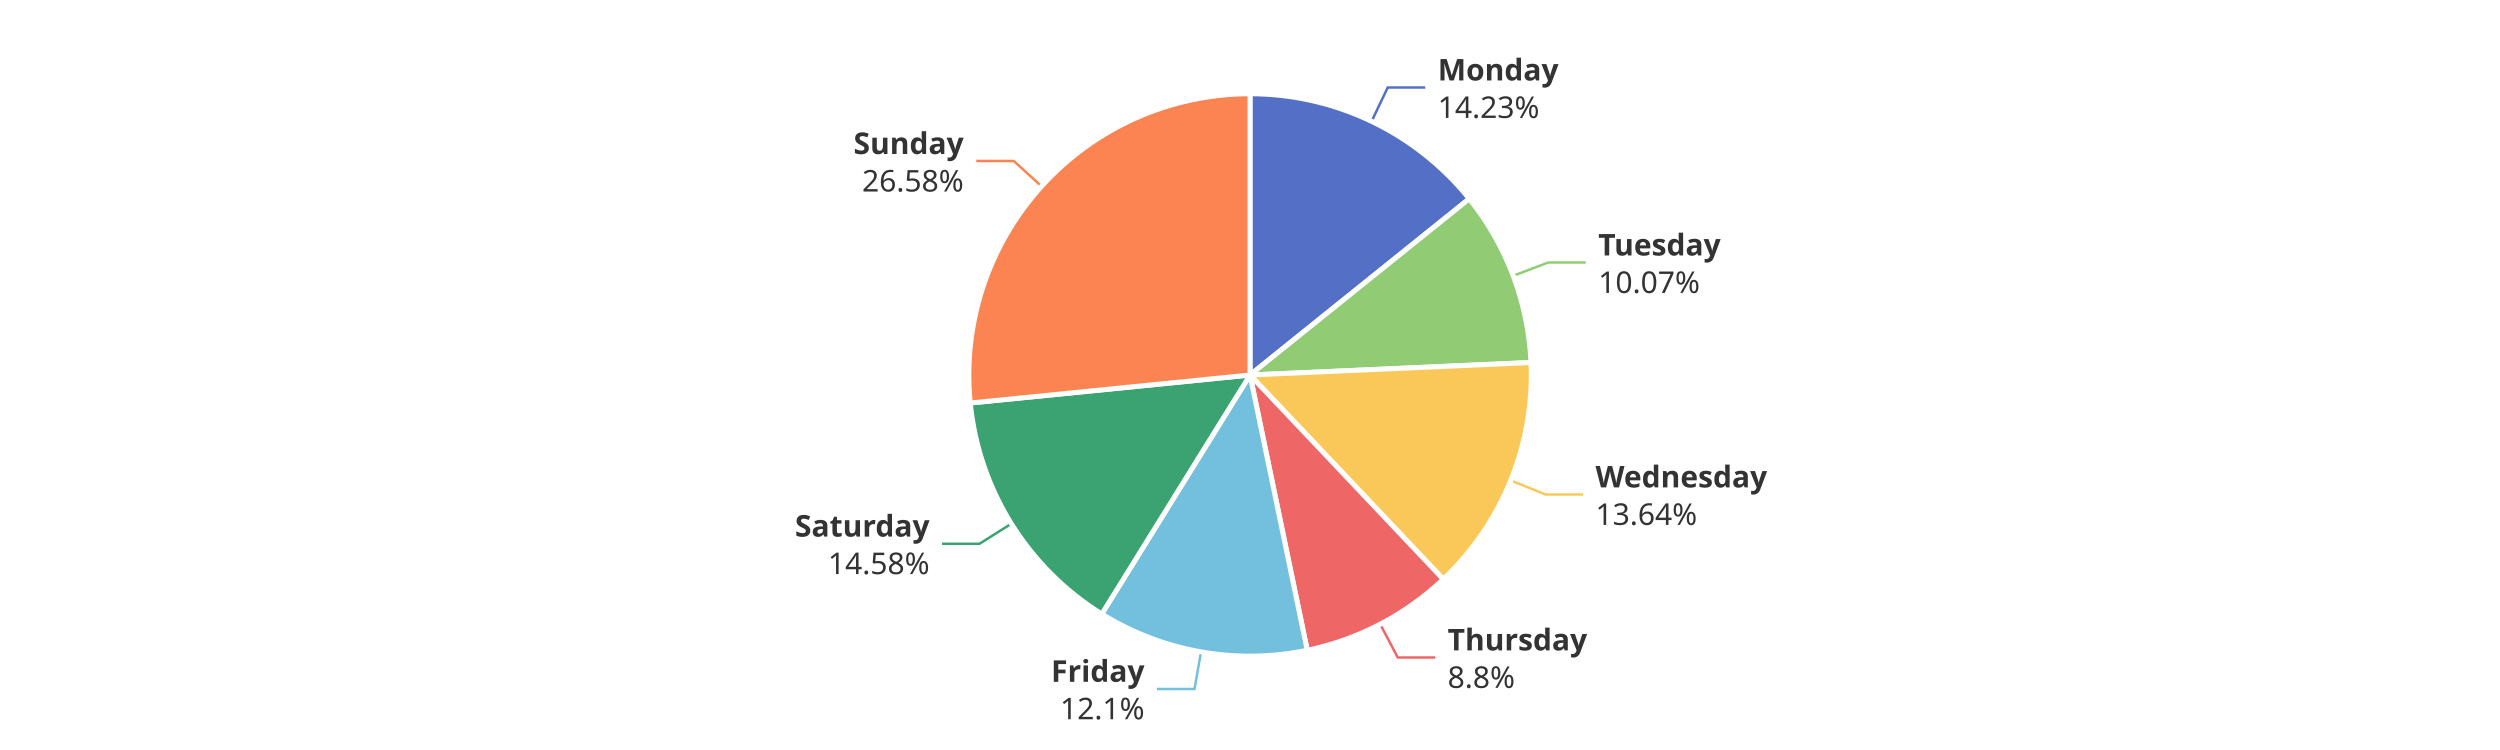
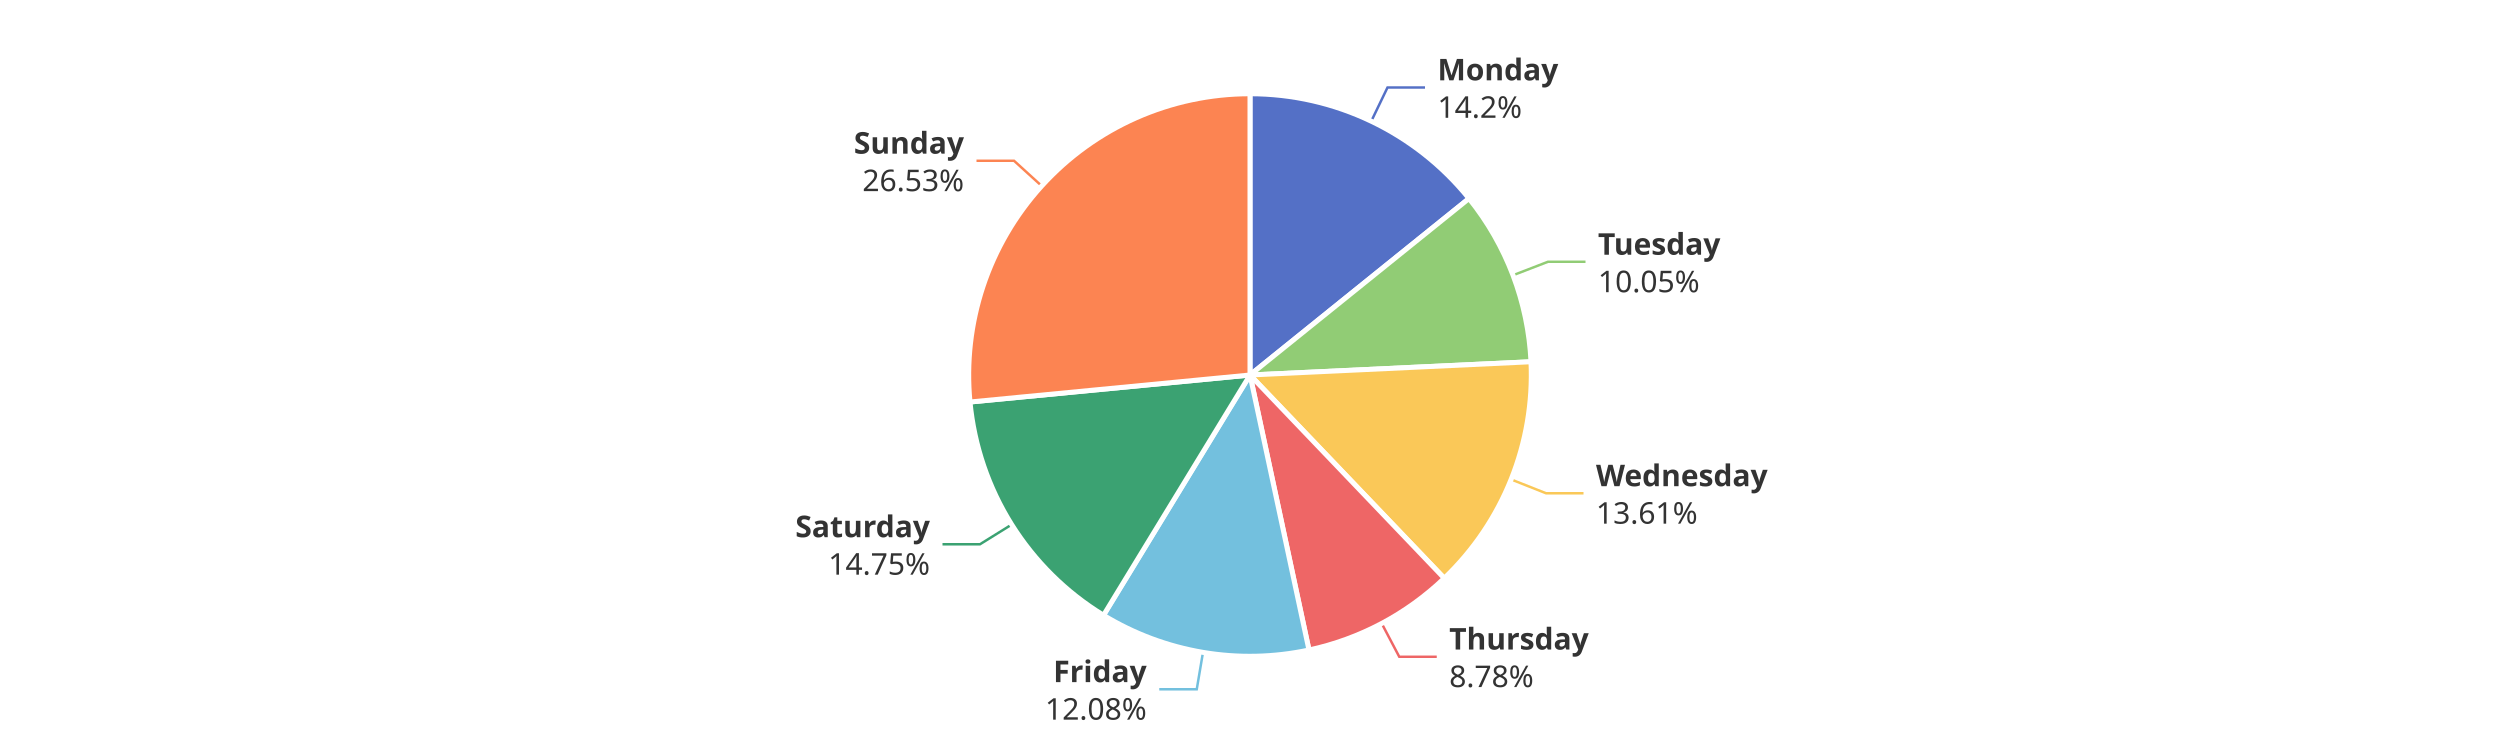
<svg xmlns="http://www.w3.org/2000/svg" width="1000" height="300" version="1.1" baseProfile="full" viewBox="0 0 1000 300">
  <rect width="1000" height="300" x="0" y="0" id="0" fill="#ffffff" />
-   <polyline points="548.6 48.6 555.1 35 570.1 35" fill="none" stroke="#5470c6" />
-   <polyline points="605.3 110.3 619.3 105 634.3 105" fill="none" stroke="#91cc75" />
-   <polyline points="604.3 192.2 618.2 197.8 633.2 197.8" fill="none" stroke="#fac858" />
-   <polyline points="552.1 249.7 559.1 263 574.1 263" fill="none" stroke="#ee6666" />
-   <polyline points="480.4 260.8 477.8 275.6 462.8 275.6" fill="none" stroke="#73c0de" />
-   <polyline points="404.5 209.5 391.8 217.5 376.8 217.5" fill="none" stroke="#3ba272" />
-   <polyline points="416.6 74.5 405.5 64.4 390.5 64.4" fill="none" stroke="#fc8452" />
-   <path d="M500 37.5A112.5 112.5 0 0 1 587.7 79.5L500 150Z" fill="#5470c6" stroke="#fff" stroke-width="2" stroke-linejoin="round" />
-   <path d="M587.7 79.5A112.5 112.5 0 0 1 612.4 145L500 150Z" fill="#91cc75" stroke="#fff" stroke-width="2" stroke-linejoin="round" />
-   <path d="M612.4 145A112.5 112.5 0 0 1 577.3 231.7L500 150Z" fill="#fac858" stroke="#fff" stroke-width="2" stroke-linejoin="round" />
-   <path d="M577.3 231.7A112.5 112.5 0 0 1 522.9 260.1L500 150Z" fill="#ee6666" stroke="#fff" stroke-width="2" stroke-linejoin="round" />
-   <path d="M522.9 260.1A112.5 112.5 0 0 1 440.7 245.6L500 150Z" fill="#73c0de" stroke="#fff" stroke-width="2" stroke-linejoin="round" />
-   <path d="M440.7 245.6A112.5 112.5 0 0 1 388.1 161.2L500 150Z" fill="#3ba272" stroke="#fff" stroke-width="2" stroke-linejoin="round" />
-   <path d="M388.1 161.2A112.5 112.5 0 0 1 500 37.5L500 150Z" fill="#fc8452" stroke="#fff" stroke-width="2" stroke-linejoin="round" />
-   <path d="M0 -15l42.8 0l0 30l-42.8 0Z" transform="translate(575.1139 35.0274)" fill="none" />
-   <text dominant-baseline="central" text-anchor="start" style="font-size:12px;font-family:sans-serif;font-weight:bold;" y="-7.5" transform="translate(575.1139 35.0274)" fill="#333" stroke="rgb(255,255,255)" stroke-width="2" paint-order="stroke" stroke-miterlimit="2">Monday</text>
-   <text dominant-baseline="central" text-anchor="start" style="font-size:12px;font-family:sans-serif;" y="7.5" transform="translate(575.1139 35.0274)" fill="#333" stroke="rgb(255,255,255)" stroke-width="2" paint-order="stroke" stroke-miterlimit="2">14.23%</text>
-   <path d="M0 -15l46.2 0l0 30l-46.2 0Z" transform="translate(639.3061 105.0299)" fill="none" />
-   <text dominant-baseline="central" text-anchor="start" style="font-size:12px;font-family:sans-serif;font-weight:bold;" y="-7.5" transform="translate(639.3061 105.0299)" fill="#333" stroke="rgb(255,255,255)" stroke-width="2" paint-order="stroke" stroke-miterlimit="2">Tuesday</text>
-   <text dominant-baseline="central" text-anchor="start" style="font-size:12px;font-family:sans-serif;" y="7.5" transform="translate(639.3061 105.0299)" fill="#333" stroke="rgb(255,255,255)" stroke-width="2" paint-order="stroke" stroke-miterlimit="2">10.07%</text>
-   <path d="M0 -15l63.6 0l0 30l-63.6 0Z" transform="translate(638.1986 197.8052)" fill="none" />
-   <text dominant-baseline="central" text-anchor="start" style="font-size:12px;font-family:sans-serif;font-weight:bold;" y="-7.5" transform="translate(638.1986 197.8052)" fill="#333" stroke="rgb(255,255,255)" stroke-width="2" paint-order="stroke" stroke-miterlimit="2">Wednesday</text>
-   <text dominant-baseline="central" text-anchor="start" style="font-size:12px;font-family:sans-serif;" y="7.5" transform="translate(638.1986 197.8052)" fill="#333" stroke="rgb(255,255,255)" stroke-width="2" paint-order="stroke" stroke-miterlimit="2">13.64%</text>
-   <path d="M0 -15l50.2 0l0 30l-50.2 0Z" transform="translate(579.053 263)" fill="none" />
-   <text dominant-baseline="central" text-anchor="start" style="font-size:12px;font-family:sans-serif;font-weight:bold;" y="-7.5" transform="translate(579.053 263)" fill="#333" stroke="rgb(255,255,255)" stroke-width="2" paint-order="stroke" stroke-miterlimit="2">Thursday</text>
-   <text dominant-baseline="central" text-anchor="start" style="font-size:12px;font-family:sans-serif;" y="7.5" transform="translate(579.053 263)" fill="#333" stroke="rgb(255,255,255)" stroke-width="2" paint-order="stroke" stroke-miterlimit="2">8.8%</text>
-   <path d="M-34.2 -15l34.2 0l0 30l-34.2 0Z" transform="translate(457.8051 275.5533)" fill="none" />
-   <text dominant-baseline="central" text-anchor="end" style="font-size:12px;font-family:sans-serif;font-weight:bold;" y="-7.5" transform="translate(457.8051 275.5533)" fill="#333" stroke="rgb(255,255,255)" stroke-width="2" paint-order="stroke" stroke-miterlimit="2">Friday</text>
-   <text dominant-baseline="central" text-anchor="end" style="font-size:12px;font-family:sans-serif;" y="7.5" transform="translate(457.8051 275.5533)" fill="#333" stroke="rgb(255,255,255)" stroke-width="2" paint-order="stroke" stroke-miterlimit="2">12.1%</text>
-   <path d="M-48.2 -15l48.2 0l0 30l-48.2 0Z" transform="translate(371.8218 217.4813)" fill="none" />
-   <text dominant-baseline="central" text-anchor="end" style="font-size:12px;font-family:sans-serif;font-weight:bold;" y="-7.5" transform="translate(371.8218 217.4813)" fill="#333" stroke="rgb(255,255,255)" stroke-width="2" paint-order="stroke" stroke-miterlimit="2">Saturday</text>
-   <text dominant-baseline="central" text-anchor="end" style="font-size:12px;font-family:sans-serif;" y="7.5" transform="translate(371.8218 217.4813)" fill="#333" stroke="rgb(255,255,255)" stroke-width="2" paint-order="stroke" stroke-miterlimit="2">14.58%</text>
-   <path d="M-40.9 -15l40.9 0l0 30l-40.9 0Z" transform="translate(385.4619 64.45)" fill="none" />
-   <text dominant-baseline="central" text-anchor="end" style="font-size:12px;font-family:sans-serif;font-weight:bold;" y="-7.5" transform="translate(385.4619 64.45)" fill="#333" stroke="rgb(255,255,255)" stroke-width="2" paint-order="stroke" stroke-miterlimit="2">Sunday</text>
-   <text dominant-baseline="central" text-anchor="end" style="font-size:12px;font-family:sans-serif;" y="7.5" transform="translate(385.4619 64.45)" fill="#333" stroke="rgb(255,255,255)" stroke-width="2" paint-order="stroke" stroke-miterlimit="2">26.58%</text>
+   <polyline points="548.5 48.5 555 35 570 35" fill="none" stroke="#5470c6" />
+   <polyline points="605.2 110.1 619.2 104.7 634.2 104.7" fill="none" stroke="#91cc75" />
+   <polyline points="604.5 191.8 618.4 197.3 633.4 197.3" fill="none" stroke="#fac858" />
+   <polyline points="552.7 249.4 559.7 262.7 574.7 262.7" fill="none" stroke="#ee6666" />
+   <polyline points="481.2 260.9 478.7 275.7 463.7 275.7" fill="none" stroke="#73c0de" />
+   <polyline points="404.7 209.8 392 217.7 377 217.7" fill="none" stroke="#3ba272" />
+   <polyline points="416.7 74.4 405.6 64.3 390.6 64.3" fill="none" stroke="#fc8452" />
+   <path d="M500 37.5A112.5 112.5 0 0 1 587.6 79.4L500 150Z" fill="#5470c6" stroke="#fff" stroke-width="2" stroke-linejoin="round" />
+   <path d="M587.6 79.4A112.5 112.5 0 0 1 612.4 144.7L500 150Z" fill="#91cc75" stroke="#fff" stroke-width="2" stroke-linejoin="round" />
+   <path d="M612.4 144.7A112.5 112.5 0 0 1 577.7 231.3L500 150Z" fill="#fac858" stroke="#fff" stroke-width="2" stroke-linejoin="round" />
+   <path d="M577.7 231.3A112.5 112.5 0 0 1 523.6 260L500 150Z" fill="#ee6666" stroke="#fff" stroke-width="2" stroke-linejoin="round" />
+   <path d="M523.6 260A112.5 112.5 0 0 1 441.4 246.1L500 150Z" fill="#73c0de" stroke="#fff" stroke-width="2" stroke-linejoin="round" />
+   <path d="M441.4 246.1A112.5 112.5 0 0 1 388 160.8L500 150Z" fill="#3ba272" stroke="#fff" stroke-width="2" stroke-linejoin="round" />
+   <path d="M388 160.8A112.5 112.5 0 0 1 500 37.5L500 150Z" fill="#fc8452" stroke="#fff" stroke-width="2" stroke-linejoin="round" />
+   <path d="M0 -15l42.8 0l0 30l-42.8 0Z" transform="translate(575.0055 34.9755)" fill="none" />
+   <text dominant-baseline="central" text-anchor="start" style="font-size:12px;font-family:sans-serif;font-weight:bold;" y="-7.5" transform="translate(575.0055 34.9755)" fill="#333" stroke="rgb(255,255,255)" stroke-width="2" paint-order="stroke" stroke-miterlimit="2">Monday</text>
+   <text dominant-baseline="central" text-anchor="start" style="font-size:12px;font-family:sans-serif;" y="7.5" transform="translate(575.0055 34.9755)" fill="#333" stroke="rgb(255,255,255)" stroke-width="2" paint-order="stroke" stroke-miterlimit="2">14.2%</text>
+   <path d="M0 -15l46.2 0l0 30l-46.2 0Z" transform="translate(639.1927 104.7303)" fill="none" />
+   <text dominant-baseline="central" text-anchor="start" style="font-size:12px;font-family:sans-serif;font-weight:bold;" y="-7.5" transform="translate(639.1927 104.7303)" fill="#333" stroke="rgb(255,255,255)" stroke-width="2" paint-order="stroke" stroke-miterlimit="2">Tuesday</text>
+   <text dominant-baseline="central" text-anchor="start" style="font-size:12px;font-family:sans-serif;" y="7.5" transform="translate(639.1927 104.7303)" fill="#333" stroke="rgb(255,255,255)" stroke-width="2" paint-order="stroke" stroke-miterlimit="2">10.05%</text>
+   <path d="M0 -15l63.6 0l0 30l-63.6 0Z" transform="translate(638.3928 197.3222)" fill="none" />
+   <text dominant-baseline="central" text-anchor="start" style="font-size:12px;font-family:sans-serif;font-weight:bold;" y="-7.5" transform="translate(638.3928 197.3222)" fill="#333" stroke="rgb(255,255,255)" stroke-width="2" paint-order="stroke" stroke-miterlimit="2">Wednesday</text>
+   <text dominant-baseline="central" text-anchor="start" style="font-size:12px;font-family:sans-serif;" y="7.5" transform="translate(638.3928 197.3222)" fill="#333" stroke="rgb(255,255,255)" stroke-width="2" paint-order="stroke" stroke-miterlimit="2">13.61%</text>
+   <path d="M0 -15l50.2 0l0 30l-50.2 0Z" transform="translate(579.691 262.6643)" fill="none" />
+   <text dominant-baseline="central" text-anchor="start" style="font-size:12px;font-family:sans-serif;font-weight:bold;" y="-7.5" transform="translate(579.691 262.6643)" fill="#333" stroke="rgb(255,255,255)" stroke-width="2" paint-order="stroke" stroke-miterlimit="2">Thursday</text>
+   <text dominant-baseline="central" text-anchor="start" style="font-size:12px;font-family:sans-serif;" y="7.5" transform="translate(579.691 262.6643)" fill="#333" stroke="rgb(255,255,255)" stroke-width="2" paint-order="stroke" stroke-miterlimit="2">8.78%</text>
+   <path d="M-40.9 -15l40.9 0l0 30l-40.9 0Z" transform="translate(458.6733 275.7037)" fill="none" />
+   <text dominant-baseline="central" text-anchor="end" style="font-size:12px;font-family:sans-serif;font-weight:bold;" y="-7.5" transform="translate(458.6733 275.7037)" fill="#333" stroke="rgb(255,255,255)" stroke-width="2" paint-order="stroke" stroke-miterlimit="2">Friday</text>
+   <text dominant-baseline="central" text-anchor="end" style="font-size:12px;font-family:sans-serif;" y="7.5" transform="translate(458.6733 275.7037)" fill="#333" stroke="rgb(255,255,255)" stroke-width="2" paint-order="stroke" stroke-miterlimit="2">12.08%</text>
+   <path d="M-48.2 -15l48.2 0l0 30l-48.2 0Z" transform="translate(371.9704 217.719)" fill="none" />
+   <text dominant-baseline="central" text-anchor="end" style="font-size:12px;font-family:sans-serif;font-weight:bold;" y="-7.5" transform="translate(371.9704 217.719)" fill="#333" stroke="rgb(255,255,255)" stroke-width="2" paint-order="stroke" stroke-miterlimit="2">Saturday</text>
+   <text dominant-baseline="central" text-anchor="end" style="font-size:12px;font-family:sans-serif;" y="7.5" transform="translate(371.9704 217.719)" fill="#333" stroke="rgb(255,255,255)" stroke-width="2" paint-order="stroke" stroke-miterlimit="2">14.75%</text>
+   <path d="M-40.9 -15l40.9 0l0 30l-40.9 0Z" transform="translate(385.5964 64.3016)" fill="none" />
+   <text dominant-baseline="central" text-anchor="end" style="font-size:12px;font-family:sans-serif;font-weight:bold;" y="-7.5" transform="translate(385.5964 64.3016)" fill="#333" stroke="rgb(255,255,255)" stroke-width="2" paint-order="stroke" stroke-miterlimit="2">Sunday</text>
+   <text dominant-baseline="central" text-anchor="end" style="font-size:12px;font-family:sans-serif;" y="7.5" transform="translate(385.5964 64.3016)" fill="#333" stroke="rgb(255,255,255)" stroke-width="2" paint-order="stroke" stroke-miterlimit="2">26.53%</text>
</svg>
